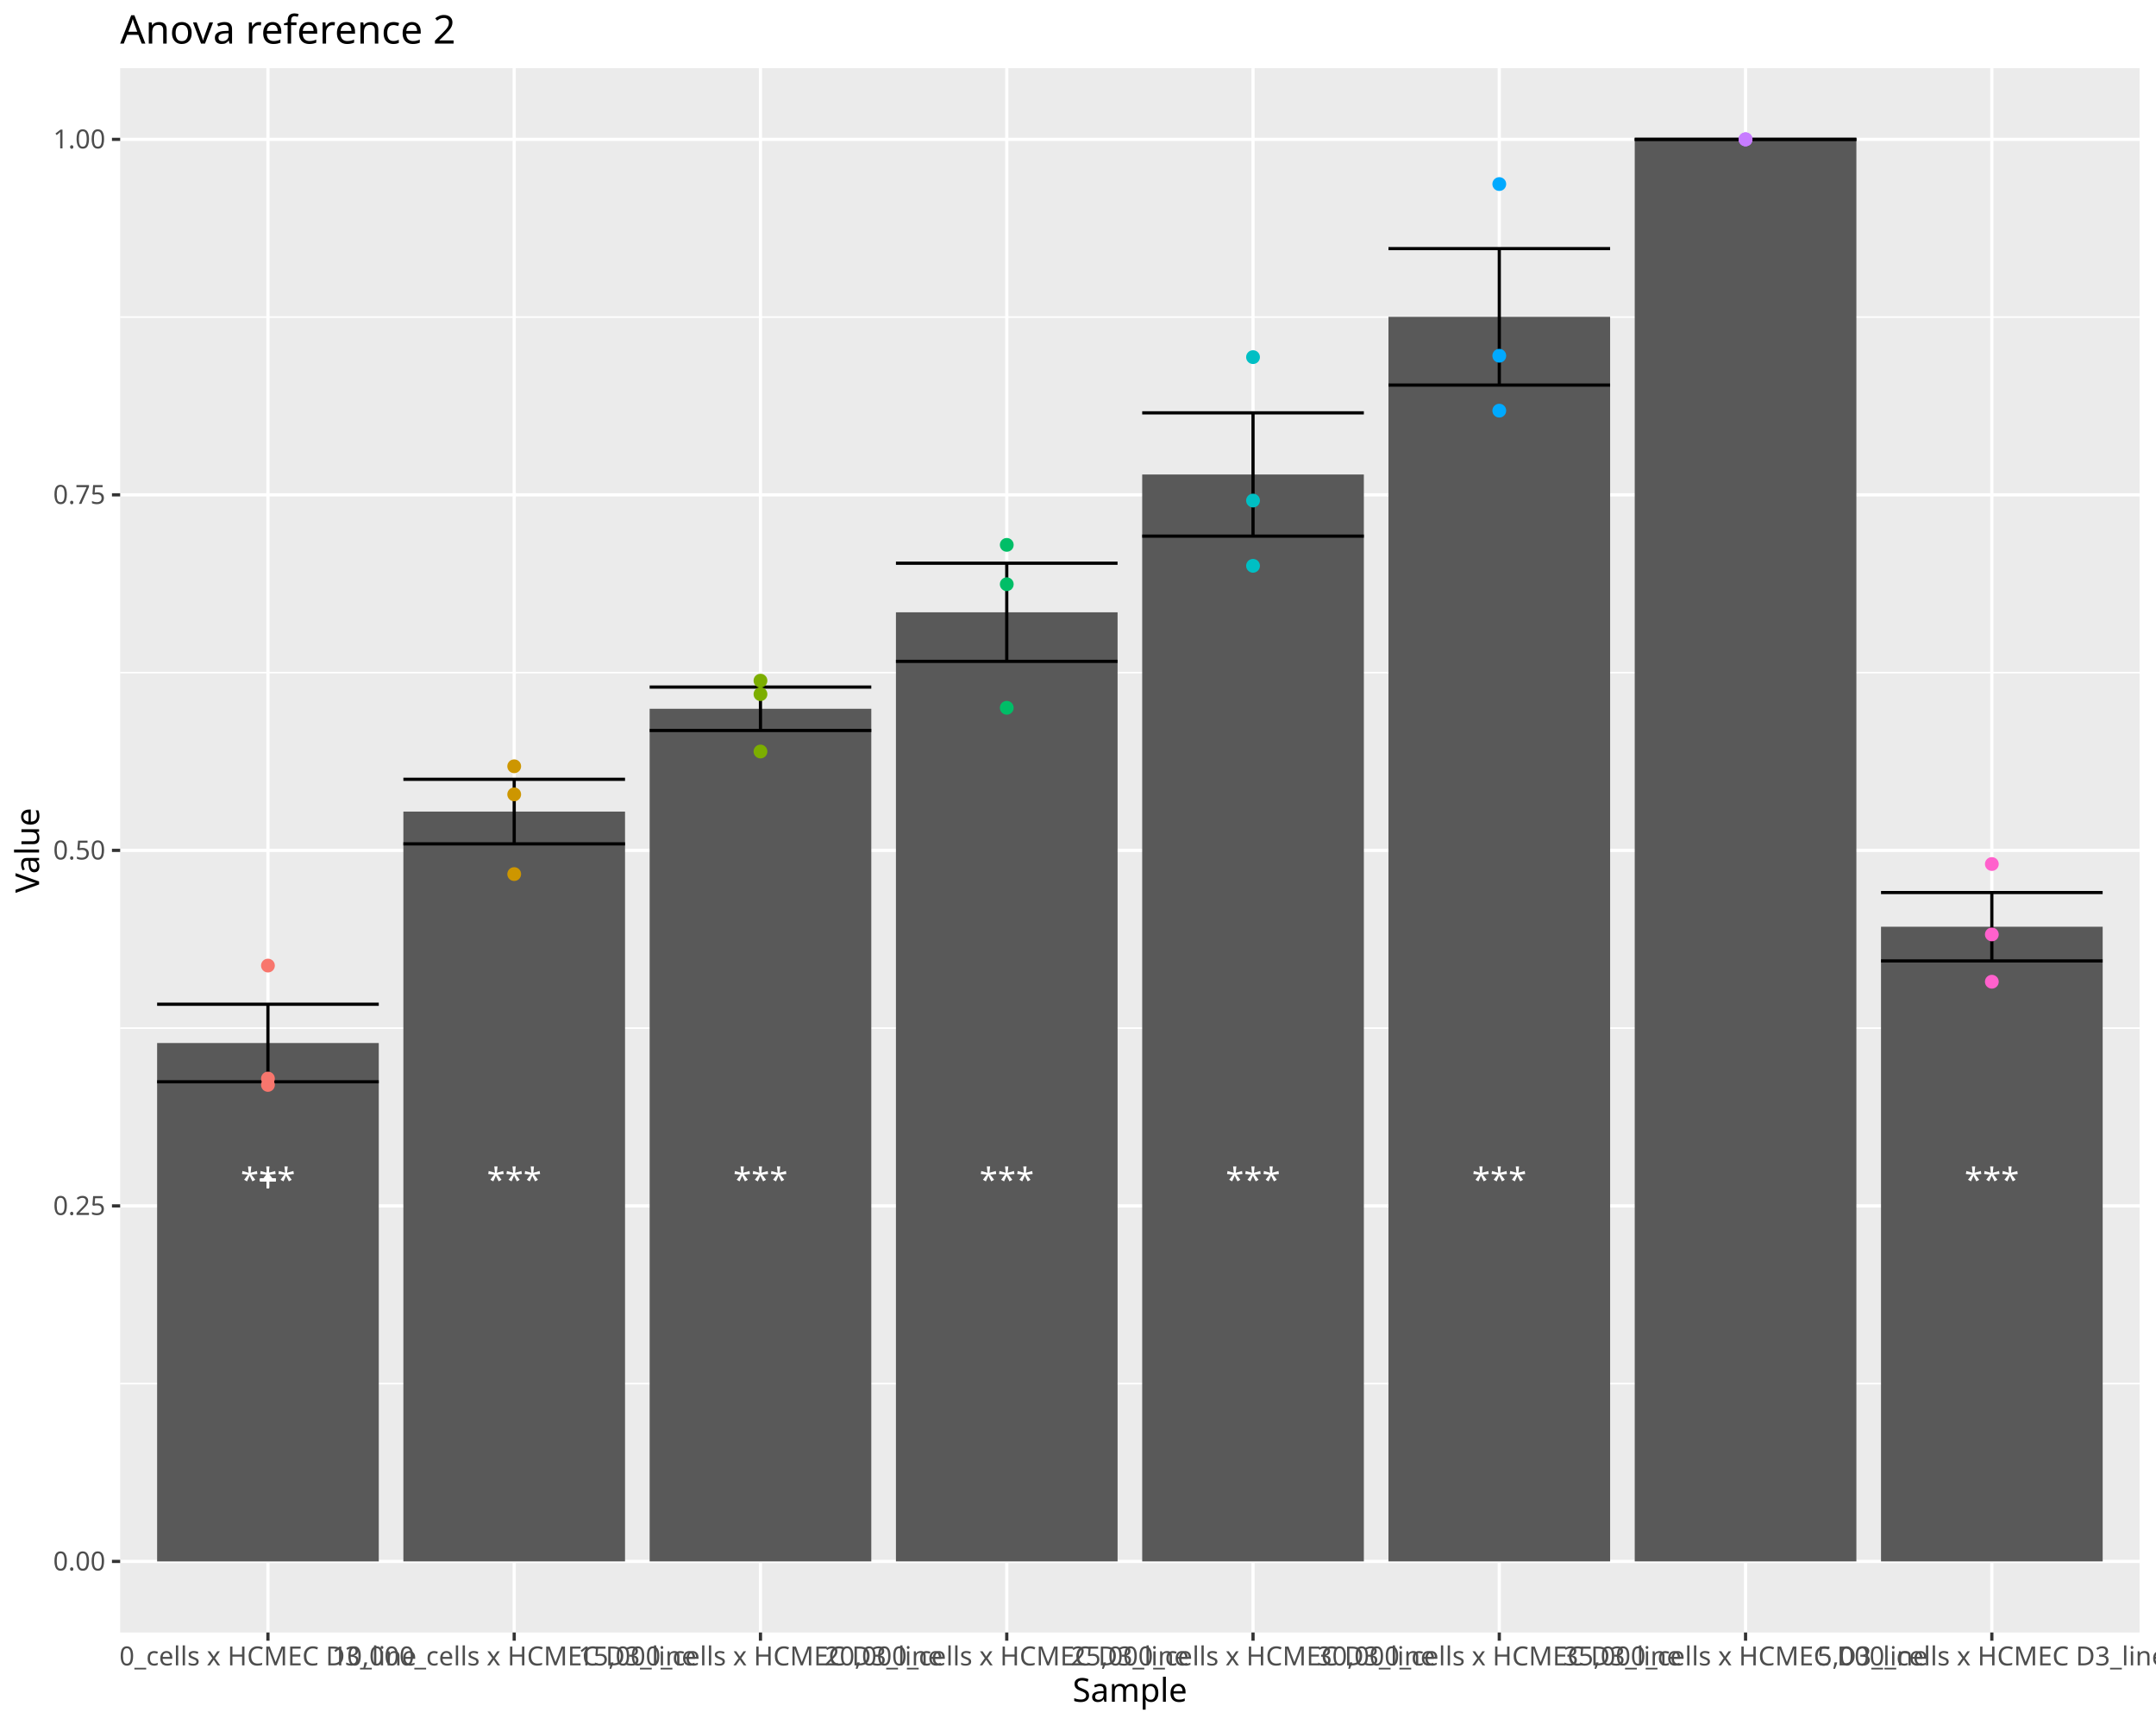
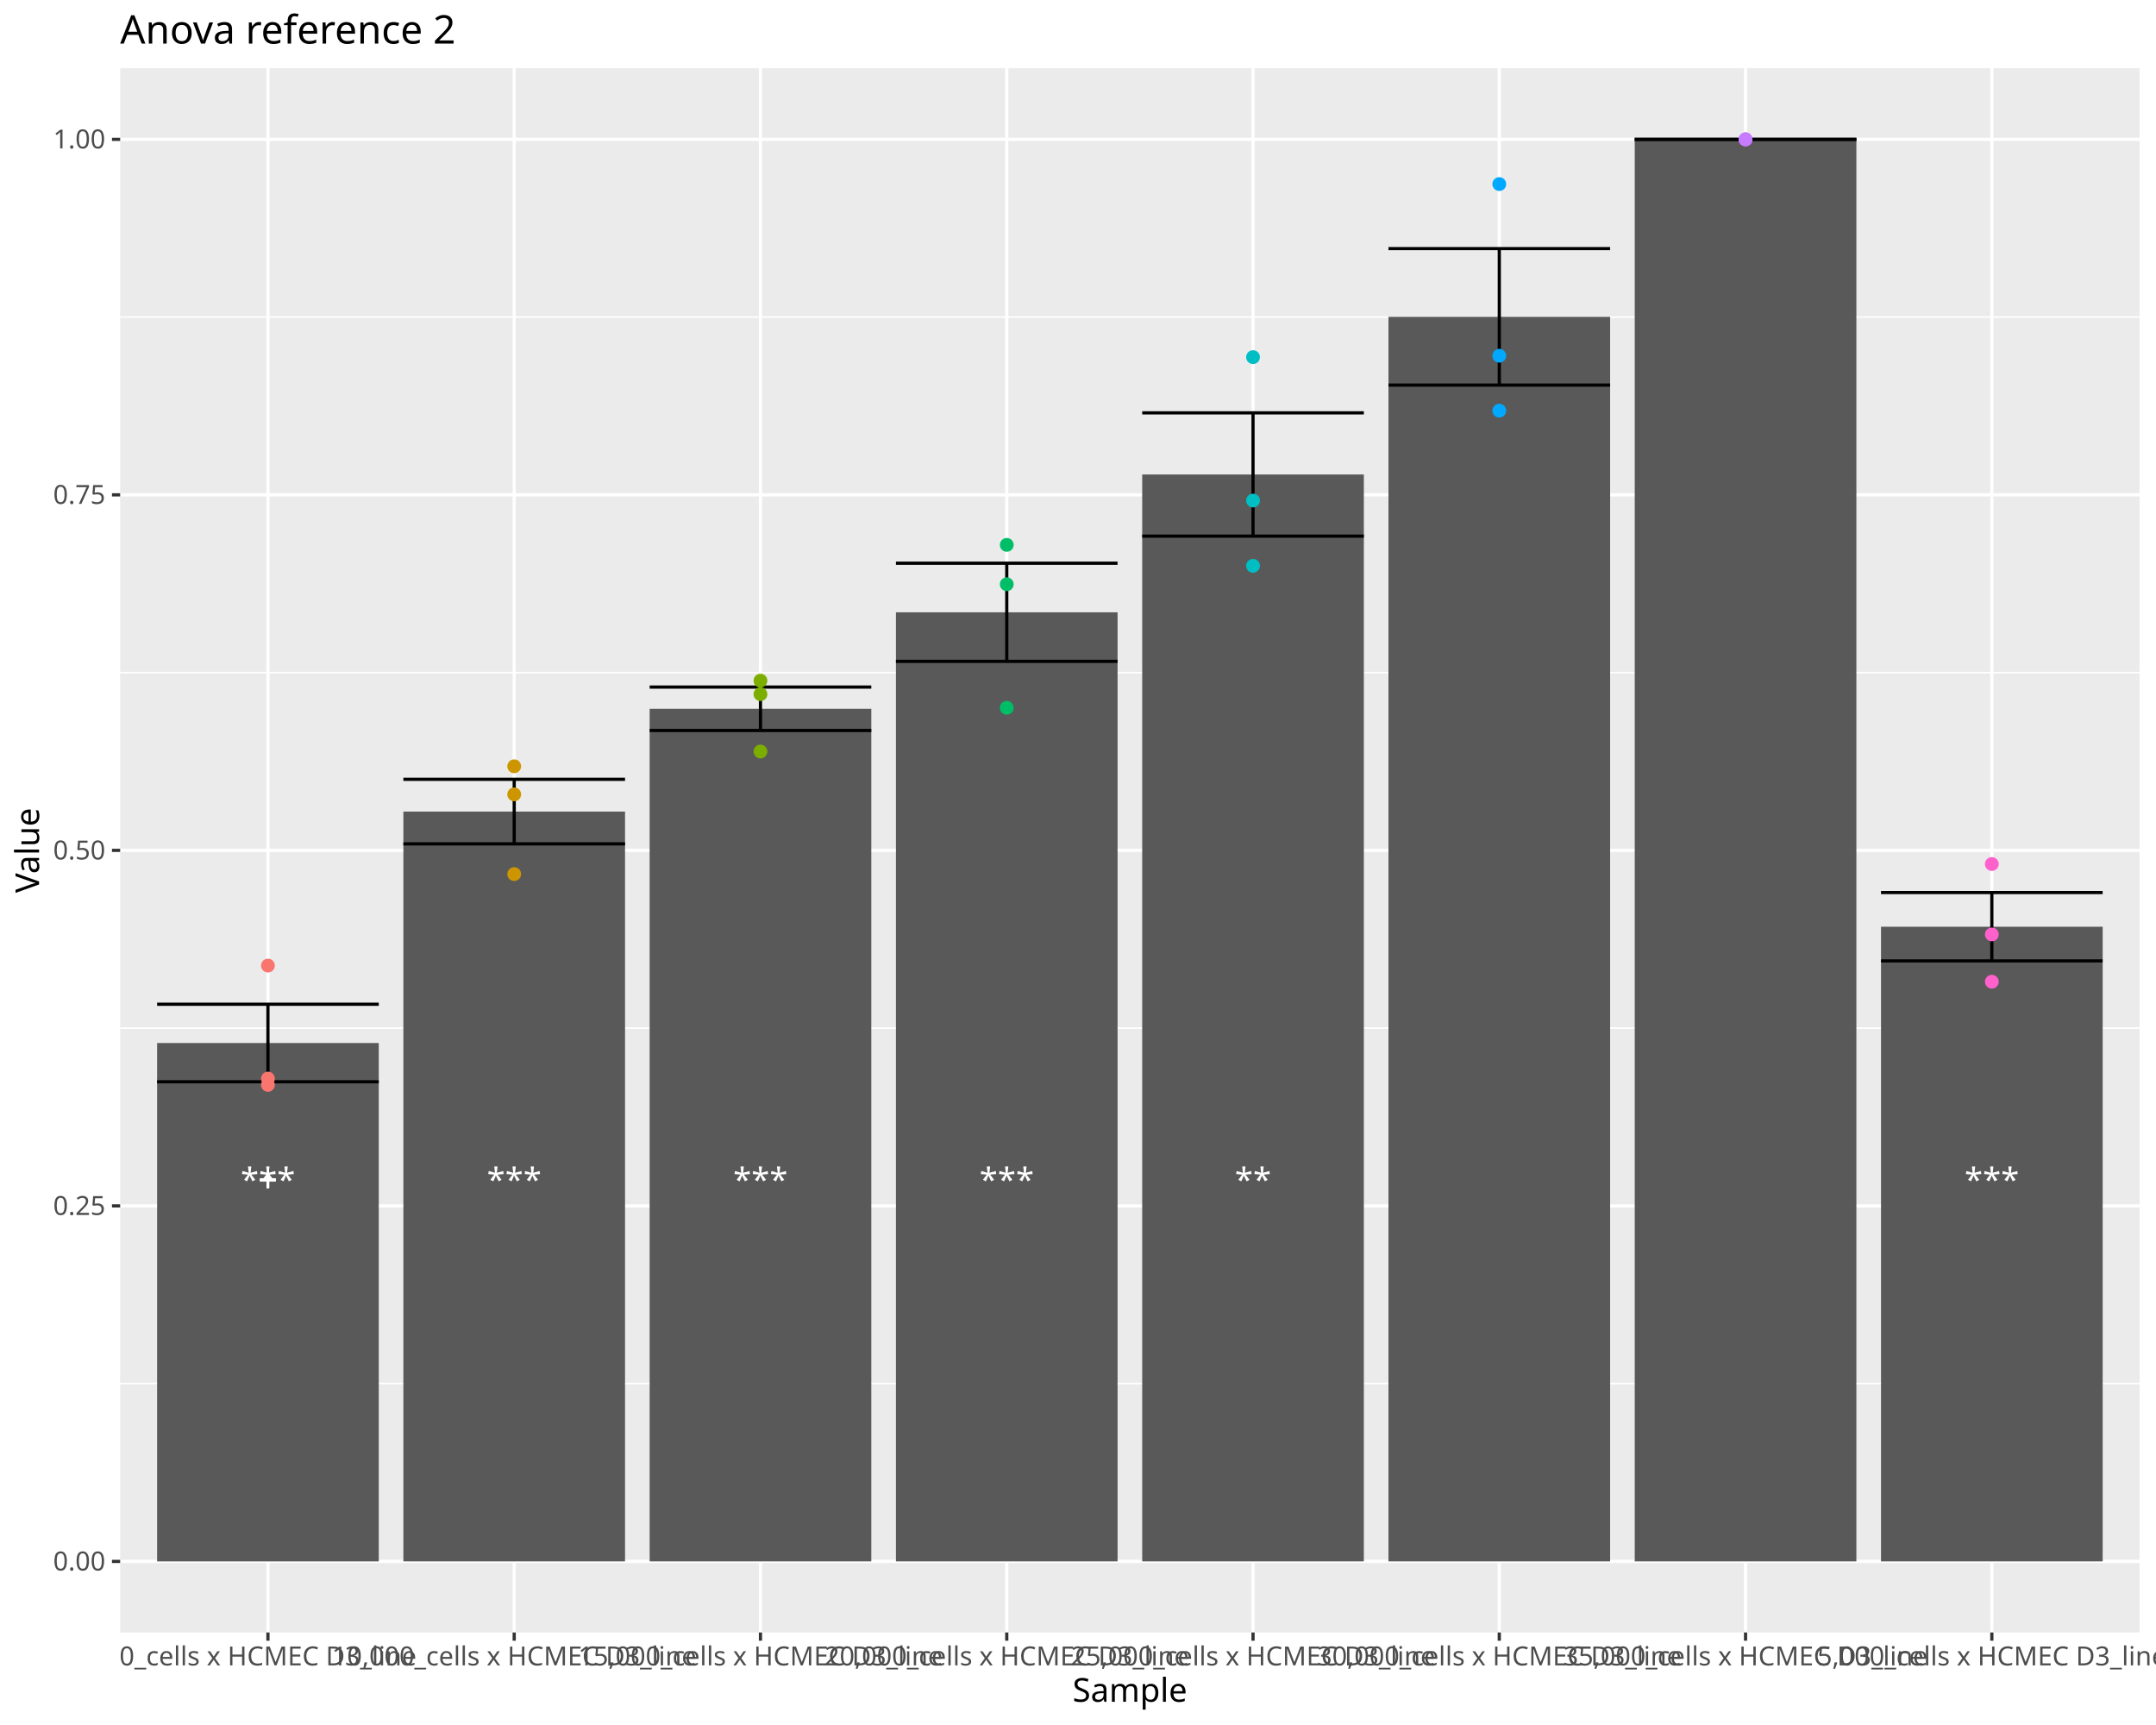
<svg xmlns="http://www.w3.org/2000/svg" class="svglite" data-engine-version="2.0" width="720.00pt" height="576.00pt" viewBox="0 0 720.00 576.00">
  <defs>
    <style type="text/css">
    .svglite line, .svglite polyline, .svglite polygon, .svglite path, .svglite rect, .svglite circle {
      fill: none;
      stroke: #000000;
      stroke-linecap: round;
      stroke-linejoin: round;
      stroke-miterlimit: 10.00;
    }
  </style>
  </defs>
  <rect width="100%" height="100%" style="stroke: none; fill: #FFFFFF;" />
  <defs>
    <clipPath id="cpMC4wMHw3MjAuMDB8MC4wMHw1NzYuMDA=">
      <rect x="0.00" y="0.00" width="720.00" height="576.00" />
    </clipPath>
  </defs>
  <g clip-path="url(#cpMC4wMHw3MjAuMDB8MC4wMHw1NzYuMDA=)">
    <rect x="0.00" y="0.00" width="720.00" height="576.00" style="stroke-width: 1.07; stroke: #FFFFFF; fill: #FFFFFF;" />
  </g>
  <defs>
    <clipPath id="cpNDAuMTN8NzE0LjUyfDIyLjc4fDU0NS4xMQ==">
      <rect x="40.13" y="22.78" width="674.39" height="522.33" />
    </clipPath>
  </defs>
  <g clip-path="url(#cpNDAuMTN8NzE0LjUyfDIyLjc4fDU0NS4xMQ==)">
    <rect x="40.13" y="22.78" width="674.39" height="522.33" style="stroke-width: 1.07; stroke: none; fill: #EBEBEB;" />
    <polyline points="40.13,462.01 714.52,462.01 " style="stroke-width: 0.53; stroke: #FFFFFF; stroke-linecap: butt;" />
    <polyline points="40.13,343.30 714.52,343.30 " style="stroke-width: 0.53; stroke: #FFFFFF; stroke-linecap: butt;" />
    <polyline points="40.13,224.59 714.52,224.59 " style="stroke-width: 0.53; stroke: #FFFFFF; stroke-linecap: butt;" />
    <polyline points="40.13,105.88 714.52,105.88 " style="stroke-width: 0.53; stroke: #FFFFFF; stroke-linecap: butt;" />
    <polyline points="40.13,521.37 714.52,521.37 " style="stroke-width: 1.07; stroke: #FFFFFF; stroke-linecap: butt;" />
    <polyline points="40.13,402.66 714.52,402.66 " style="stroke-width: 1.07; stroke: #FFFFFF; stroke-linecap: butt;" />
    <polyline points="40.13,283.95 714.52,283.95 " style="stroke-width: 1.07; stroke: #FFFFFF; stroke-linecap: butt;" />
    <polyline points="40.13,165.24 714.52,165.24 " style="stroke-width: 1.07; stroke: #FFFFFF; stroke-linecap: butt;" />
    <polyline points="40.13,46.53 714.52,46.53 " style="stroke-width: 1.07; stroke: #FFFFFF; stroke-linecap: butt;" />
    <polyline points="89.48,545.11 89.48,22.78 " style="stroke-width: 1.07; stroke: #FFFFFF; stroke-linecap: butt;" />
    <polyline points="171.72,545.11 171.72,22.78 " style="stroke-width: 1.07; stroke: #FFFFFF; stroke-linecap: butt;" />
    <polyline points="253.96,545.11 253.96,22.78 " style="stroke-width: 1.07; stroke: #FFFFFF; stroke-linecap: butt;" />
    <polyline points="336.21,545.11 336.21,22.78 " style="stroke-width: 1.07; stroke: #FFFFFF; stroke-linecap: butt;" />
    <polyline points="418.45,545.11 418.45,22.78 " style="stroke-width: 1.07; stroke: #FFFFFF; stroke-linecap: butt;" />
    <polyline points="500.69,545.11 500.69,22.78 " style="stroke-width: 1.07; stroke: #FFFFFF; stroke-linecap: butt;" />
    <polyline points="582.93,545.11 582.93,22.78 " style="stroke-width: 1.07; stroke: #FFFFFF; stroke-linecap: butt;" />
    <polyline points="665.18,545.11 665.18,22.78 " style="stroke-width: 1.07; stroke: #FFFFFF; stroke-linecap: butt;" />
    <rect x="52.47" y="348.28" width="74.02" height="173.10" style="stroke-width: 1.07; stroke: none; stroke-linecap: butt; stroke-linejoin: miter; fill: #595959;" />
    <rect x="134.71" y="271.00" width="74.02" height="250.37" style="stroke-width: 1.07; stroke: none; stroke-linecap: butt; stroke-linejoin: miter; fill: #595959;" />
    <rect x="216.95" y="236.67" width="74.02" height="284.70" style="stroke-width: 1.07; stroke: none; stroke-linecap: butt; stroke-linejoin: miter; fill: #595959;" />
    <rect x="299.20" y="204.46" width="74.02" height="316.91" style="stroke-width: 1.07; stroke: none; stroke-linecap: butt; stroke-linejoin: miter; fill: #595959;" />
    <rect x="381.44" y="158.44" width="74.02" height="362.93" style="stroke-width: 1.07; stroke: none; stroke-linecap: butt; stroke-linejoin: miter; fill: #595959;" />
    <rect x="463.68" y="105.79" width="74.02" height="415.58" style="stroke-width: 1.07; stroke: none; stroke-linecap: butt; stroke-linejoin: miter; fill: #595959;" />
    <rect x="545.92" y="46.53" width="74.02" height="474.84" style="stroke-width: 1.07; stroke: none; stroke-linecap: butt; stroke-linejoin: miter; fill: #595959;" />
    <rect x="628.17" y="309.45" width="74.02" height="211.92" style="stroke-width: 1.07; stroke: none; stroke-linecap: butt; stroke-linejoin: miter; fill: #595959;" />
    <text x="89.48" y="397.89" text-anchor="middle" style="font-size: 11.04px; fill: #FFFFFF; font-family: sans;" textLength="12.90px" lengthAdjust="spacingAndGlyphs">***</text>
    <text x="171.72" y="397.89" text-anchor="middle" style="font-size: 11.04px; fill: #FFFFFF; font-family: sans;" textLength="12.90px" lengthAdjust="spacingAndGlyphs">***</text>
    <text x="253.96" y="397.89" text-anchor="middle" style="font-size: 11.04px; fill: #FFFFFF; font-family: sans;" textLength="12.90px" lengthAdjust="spacingAndGlyphs">***</text>
    <text x="336.21" y="397.89" text-anchor="middle" style="font-size: 11.04px; fill: #FFFFFF; font-family: sans;" textLength="12.90px" lengthAdjust="spacingAndGlyphs">***</text>
-     <text x="418.45" y="397.89" text-anchor="middle" style="font-size: 11.04px; fill: #FFFFFF; font-family: sans;" textLength="12.90px" lengthAdjust="spacingAndGlyphs">***</text>
-     <text x="500.69" y="397.89" text-anchor="middle" style="font-size: 11.04px; fill: #FFFFFF; font-family: sans;" textLength="12.90px" lengthAdjust="spacingAndGlyphs">***</text>
+     <text x="418.45" y="397.89" text-anchor="middle" style="font-size: 11.04px; fill: #FFFFFF; font-family: sans;" textLength="8.60px" lengthAdjust="spacingAndGlyphs">**</text>
+     <text x="500.69" y="397.89" text-anchor="middle" style="font-size: 11.04px; fill: #FFFFFF; font-family: sans;" textLength="3.07px" lengthAdjust="spacingAndGlyphs"> </text>
    <text x="665.18" y="397.89" text-anchor="middle" style="font-size: 11.04px; fill: #FFFFFF; font-family: sans;" textLength="12.90px" lengthAdjust="spacingAndGlyphs">***</text>
    <text x="89.48" y="397.89" text-anchor="middle" style="font-size: 11.04px; fill: #FFFFFF; font-family: sans;" textLength="6.45px" lengthAdjust="spacingAndGlyphs">+</text>
    <text x="89.48" y="397.89" text-anchor="middle" style="font-size: 11.04px; fill: #FFFFFF; font-family: sans;" textLength="6.45px" lengthAdjust="spacingAndGlyphs">+</text>
    <text x="89.48" y="397.89" text-anchor="middle" style="font-size: 11.04px; fill: #FFFFFF; font-family: sans;" textLength="6.45px" lengthAdjust="spacingAndGlyphs">+</text>
    <text x="89.48" y="397.89" text-anchor="middle" style="font-size: 11.04px; fill: #FFFFFF; font-family: sans;" textLength="6.45px" lengthAdjust="spacingAndGlyphs">+</text>
    <text x="89.48" y="397.89" text-anchor="middle" style="font-size: 11.04px; fill: #FFFFFF; font-family: sans;" textLength="6.45px" lengthAdjust="spacingAndGlyphs">+</text>
    <text x="89.48" y="397.89" text-anchor="middle" style="font-size: 11.04px; fill: #FFFFFF; font-family: sans;" textLength="6.45px" lengthAdjust="spacingAndGlyphs">+</text>
    <text x="89.48" y="397.89" text-anchor="middle" style="font-size: 11.04px; fill: #FFFFFF; font-family: sans;" textLength="6.45px" lengthAdjust="spacingAndGlyphs">+</text>
    <text x="89.48" y="397.89" text-anchor="middle" style="font-size: 11.04px; fill: #FFFFFF; font-family: sans;" textLength="6.45px" lengthAdjust="spacingAndGlyphs">+</text>
    <polyline points="52.47,335.33 126.49,335.33 " style="stroke-width: 1.07; stroke-linecap: butt;" />
    <polyline points="89.48,335.33 89.48,361.22 " style="stroke-width: 1.07; stroke-linecap: butt;" />
    <polyline points="52.47,361.22 126.49,361.22 " style="stroke-width: 1.07; stroke-linecap: butt;" />
    <polyline points="134.71,260.21 208.73,260.21 " style="stroke-width: 1.07; stroke-linecap: butt;" />
    <polyline points="171.72,260.21 171.72,281.78 " style="stroke-width: 1.07; stroke-linecap: butt;" />
    <polyline points="134.71,281.78 208.73,281.78 " style="stroke-width: 1.07; stroke-linecap: butt;" />
    <polyline points="216.95,229.42 290.97,229.42 " style="stroke-width: 1.07; stroke-linecap: butt;" />
    <polyline points="253.96,229.42 253.96,243.92 " style="stroke-width: 1.07; stroke-linecap: butt;" />
    <polyline points="216.95,243.92 290.97,243.92 " style="stroke-width: 1.07; stroke-linecap: butt;" />
    <polyline points="299.20,188.07 373.21,188.07 " style="stroke-width: 1.07; stroke-linecap: butt;" />
    <polyline points="336.21,188.07 336.21,220.84 " style="stroke-width: 1.07; stroke-linecap: butt;" />
    <polyline points="299.20,220.84 373.21,220.84 " style="stroke-width: 1.07; stroke-linecap: butt;" />
    <polyline points="381.44,137.86 455.46,137.86 " style="stroke-width: 1.07; stroke-linecap: butt;" />
    <polyline points="418.45,137.86 418.45,179.02 " style="stroke-width: 1.07; stroke-linecap: butt;" />
    <polyline points="381.44,179.02 455.46,179.02 " style="stroke-width: 1.07; stroke-linecap: butt;" />
    <polyline points="463.68,83.01 537.70,83.01 " style="stroke-width: 1.07; stroke-linecap: butt;" />
    <polyline points="500.69,83.01 500.69,128.58 " style="stroke-width: 1.07; stroke-linecap: butt;" />
    <polyline points="463.68,128.58 537.70,128.58 " style="stroke-width: 1.07; stroke-linecap: butt;" />
    <polyline points="545.92,46.53 619.94,46.53 " style="stroke-width: 1.07; stroke-linecap: butt;" />
    <polyline points="582.93,46.53 582.93,46.53 " style="stroke-width: 1.07; stroke-linecap: butt;" />
    <polyline points="545.92,46.53 619.94,46.53 " style="stroke-width: 1.07; stroke-linecap: butt;" />
    <polyline points="628.17,298.03 702.18,298.03 " style="stroke-width: 1.07; stroke-linecap: butt;" />
    <polyline points="665.18,298.03 665.18,320.86 " style="stroke-width: 1.07; stroke-linecap: butt;" />
    <polyline points="628.17,320.86 702.18,320.86 " style="stroke-width: 1.07; stroke-linecap: butt;" />
    <circle cx="89.48" cy="360.14" r="1.95" style="stroke-width: 0.71; stroke: #F8766D; fill: #F8766D;" />
    <circle cx="171.72" cy="265.25" r="1.95" style="stroke-width: 0.71; stroke: #CD9600; fill: #CD9600;" />
    <circle cx="253.96" cy="227.28" r="1.95" style="stroke-width: 0.71; stroke: #7CAE00; fill: #7CAE00;" />
    <circle cx="336.21" cy="181.94" r="1.95" style="stroke-width: 0.71; stroke: #00BE67; fill: #00BE67;" />
    <circle cx="418.45" cy="119.25" r="1.95" style="stroke-width: 0.71; stroke: #00BFC4; fill: #00BFC4;" />
    <circle cx="500.69" cy="61.46" r="1.95" style="stroke-width: 0.71; stroke: #00A9FF; fill: #00A9FF;" />
    <circle cx="582.93" cy="46.53" r="1.95" style="stroke-width: 0.71; stroke: #C77CFF; fill: #C77CFF;" />
    <circle cx="665.18" cy="327.81" r="1.95" style="stroke-width: 0.71; stroke: #FF61CC; fill: #FF61CC;" />
    <circle cx="89.48" cy="362.27" r="1.95" style="stroke-width: 0.71; stroke: #F8766D; fill: #F8766D;" />
    <circle cx="171.72" cy="291.87" r="1.95" style="stroke-width: 0.71; stroke: #CD9600; fill: #CD9600;" />
    <circle cx="253.96" cy="250.94" r="1.95" style="stroke-width: 0.71; stroke: #7CAE00; fill: #7CAE00;" />
    <circle cx="336.21" cy="236.34" r="1.95" style="stroke-width: 0.71; stroke: #00BE67; fill: #00BE67;" />
    <circle cx="418.45" cy="188.93" r="1.95" style="stroke-width: 0.71; stroke: #00BFC4; fill: #00BFC4;" />
    <circle cx="500.69" cy="118.79" r="1.95" style="stroke-width: 0.71; stroke: #00A9FF; fill: #00A9FF;" />
    <circle cx="582.93" cy="46.53" r="1.95" style="stroke-width: 0.71; stroke: #C77CFF; fill: #C77CFF;" />
    <circle cx="665.18" cy="312.02" r="1.95" style="stroke-width: 0.71; stroke: #FF61CC; fill: #FF61CC;" />
    <circle cx="89.48" cy="322.42" r="1.95" style="stroke-width: 0.71; stroke: #F8766D; fill: #F8766D;" />
    <circle cx="171.72" cy="255.87" r="1.95" style="stroke-width: 0.71; stroke: #CD9600; fill: #CD9600;" />
    <circle cx="253.96" cy="231.79" r="1.95" style="stroke-width: 0.71; stroke: #7CAE00; fill: #7CAE00;" />
    <circle cx="336.21" cy="195.08" r="1.95" style="stroke-width: 0.71; stroke: #00BE67; fill: #00BE67;" />
    <circle cx="418.45" cy="167.14" r="1.95" style="stroke-width: 0.71; stroke: #00BFC4; fill: #00BFC4;" />
    <circle cx="500.69" cy="137.12" r="1.95" style="stroke-width: 0.71; stroke: #00A9FF; fill: #00A9FF;" />
    <circle cx="582.93" cy="46.53" r="1.95" style="stroke-width: 0.71; stroke: #C77CFF; fill: #C77CFF;" />
    <circle cx="665.18" cy="288.51" r="1.95" style="stroke-width: 0.71; stroke: #FF61CC; fill: #FF61CC;" />
  </g>
  <g clip-path="url(#cpMC4wMHw3MjAuMDB8MC4wMHw1NzYuMDA=)">
    <text x="35.20" y="524.40" text-anchor="end" style="font-size: 8.80px; fill: #4D4D4D; font-family: sans;" textLength="17.13px" lengthAdjust="spacingAndGlyphs">0.00</text>
    <text x="35.20" y="405.69" text-anchor="end" style="font-size: 8.80px; fill: #4D4D4D; font-family: sans;" textLength="17.13px" lengthAdjust="spacingAndGlyphs">0.25</text>
    <text x="35.20" y="286.98" text-anchor="end" style="font-size: 8.80px; fill: #4D4D4D; font-family: sans;" textLength="17.13px" lengthAdjust="spacingAndGlyphs">0.50</text>
    <text x="35.20" y="168.26" text-anchor="end" style="font-size: 8.80px; fill: #4D4D4D; font-family: sans;" textLength="17.13px" lengthAdjust="spacingAndGlyphs">0.75</text>
    <text x="35.20" y="49.55" text-anchor="end" style="font-size: 8.80px; fill: #4D4D4D; font-family: sans;" textLength="17.13px" lengthAdjust="spacingAndGlyphs">1.00</text>
    <polyline points="37.39,521.37 40.13,521.37 " style="stroke-width: 1.07; stroke: #333333; stroke-linecap: butt;" />
    <polyline points="37.39,402.66 40.13,402.66 " style="stroke-width: 1.07; stroke: #333333; stroke-linecap: butt;" />
    <polyline points="37.39,283.95 40.13,283.95 " style="stroke-width: 1.07; stroke: #333333; stroke-linecap: butt;" />
    <polyline points="37.39,165.24 40.13,165.24 " style="stroke-width: 1.07; stroke: #333333; stroke-linecap: butt;" />
    <polyline points="37.39,46.53 40.13,46.53 " style="stroke-width: 1.07; stroke: #333333; stroke-linecap: butt;" />
    <polyline points="89.48,547.85 89.48,545.11 " style="stroke-width: 1.07; stroke: #333333; stroke-linecap: butt;" />
    <polyline points="171.72,547.85 171.72,545.11 " style="stroke-width: 1.07; stroke: #333333; stroke-linecap: butt;" />
    <polyline points="253.96,547.85 253.96,545.11 " style="stroke-width: 1.07; stroke: #333333; stroke-linecap: butt;" />
    <polyline points="336.21,547.85 336.21,545.11 " style="stroke-width: 1.07; stroke: #333333; stroke-linecap: butt;" />
    <polyline points="418.45,547.85 418.45,545.11 " style="stroke-width: 1.07; stroke: #333333; stroke-linecap: butt;" />
    <polyline points="500.69,547.85 500.69,545.11 " style="stroke-width: 1.07; stroke: #333333; stroke-linecap: butt;" />
    <polyline points="582.93,547.85 582.93,545.11 " style="stroke-width: 1.07; stroke: #333333; stroke-linecap: butt;" />
    <polyline points="665.18,547.85 665.18,545.11 " style="stroke-width: 1.07; stroke: #333333; stroke-linecap: butt;" />
    <text x="89.48" y="556.10" text-anchor="middle" style="font-size: 8.80px; fill: #4D4D4D; font-family: sans;" textLength="101.25px" lengthAdjust="spacingAndGlyphs">0_cells x HCMEC D3_line</text>
    <text x="171.72" y="556.10" text-anchor="middle" style="font-size: 8.80px; fill: #4D4D4D; font-family: sans;" textLength="123.28px" lengthAdjust="spacingAndGlyphs">10,000_cells x HCMEC D3_line</text>
    <text x="253.96" y="556.10" text-anchor="middle" style="font-size: 8.80px; fill: #4D4D4D; font-family: sans;" textLength="123.28px" lengthAdjust="spacingAndGlyphs">15,000_cells x HCMEC D3_line</text>
    <text x="336.21" y="556.10" text-anchor="middle" style="font-size: 8.80px; fill: #4D4D4D; font-family: sans;" textLength="123.28px" lengthAdjust="spacingAndGlyphs">20,000_cells x HCMEC D3_line</text>
    <text x="418.45" y="556.10" text-anchor="middle" style="font-size: 8.80px; fill: #4D4D4D; font-family: sans;" textLength="123.28px" lengthAdjust="spacingAndGlyphs">25,000_cells x HCMEC D3_line</text>
    <text x="500.69" y="556.10" text-anchor="middle" style="font-size: 8.80px; fill: #4D4D4D; font-family: sans;" textLength="123.28px" lengthAdjust="spacingAndGlyphs">30,000_cells x HCMEC D3_line</text>
    <text x="582.93" y="556.10" text-anchor="middle" style="font-size: 8.80px; fill: #4D4D4D; font-family: sans;" textLength="123.28px" lengthAdjust="spacingAndGlyphs">35,000_cells x HCMEC D3_line</text>
    <text x="665.18" y="556.10" text-anchor="middle" style="font-size: 8.80px; fill: #4D4D4D; font-family: sans;" textLength="118.38px" lengthAdjust="spacingAndGlyphs">5,000_cells x HCMEC D3_line</text>
    <text x="377.33" y="568.24" text-anchor="middle" style="font-size: 11.00px; font-family: sans;" textLength="37.30px" lengthAdjust="spacingAndGlyphs">Sample</text>
    <text transform="translate(13.05,283.95) rotate(-90)" text-anchor="middle" style="font-size: 11.00px; font-family: sans;" textLength="28.14px" lengthAdjust="spacingAndGlyphs">Value</text>
    <text x="40.13" y="14.56" style="font-size: 13.20px; font-family: sans;" textLength="107.89px" lengthAdjust="spacingAndGlyphs">Anova reference 2</text>
  </g>
</svg>
